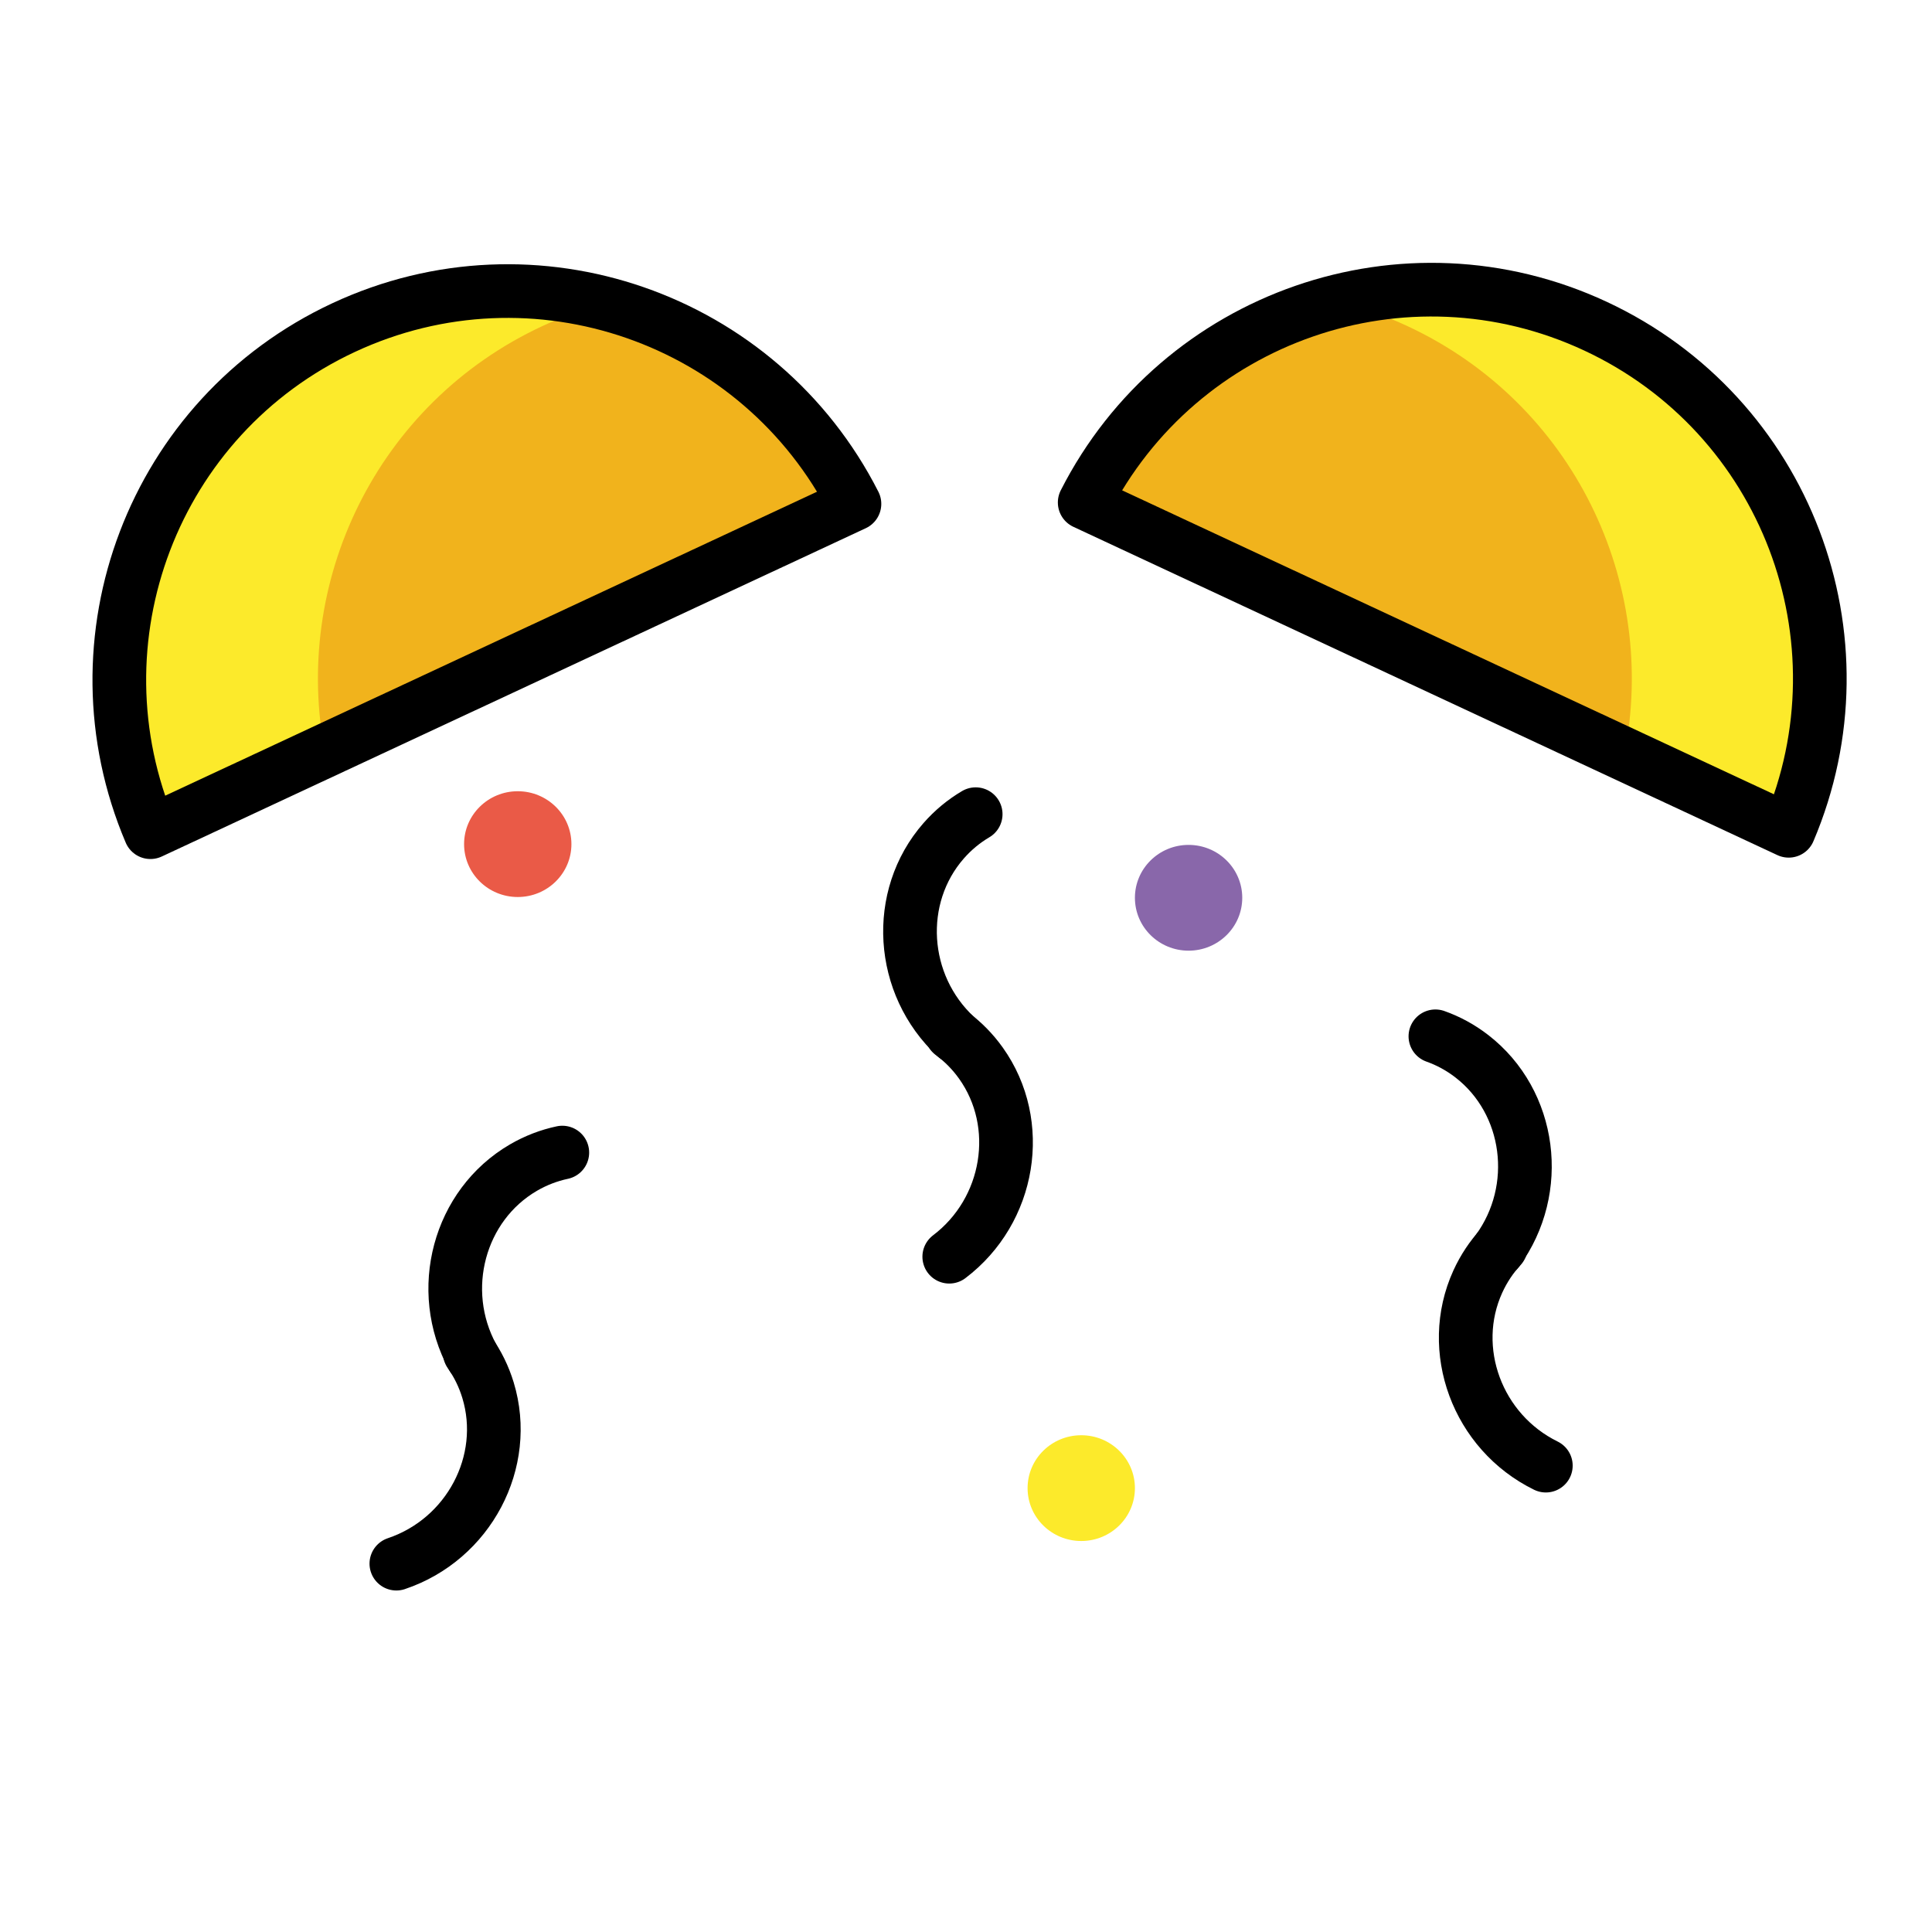
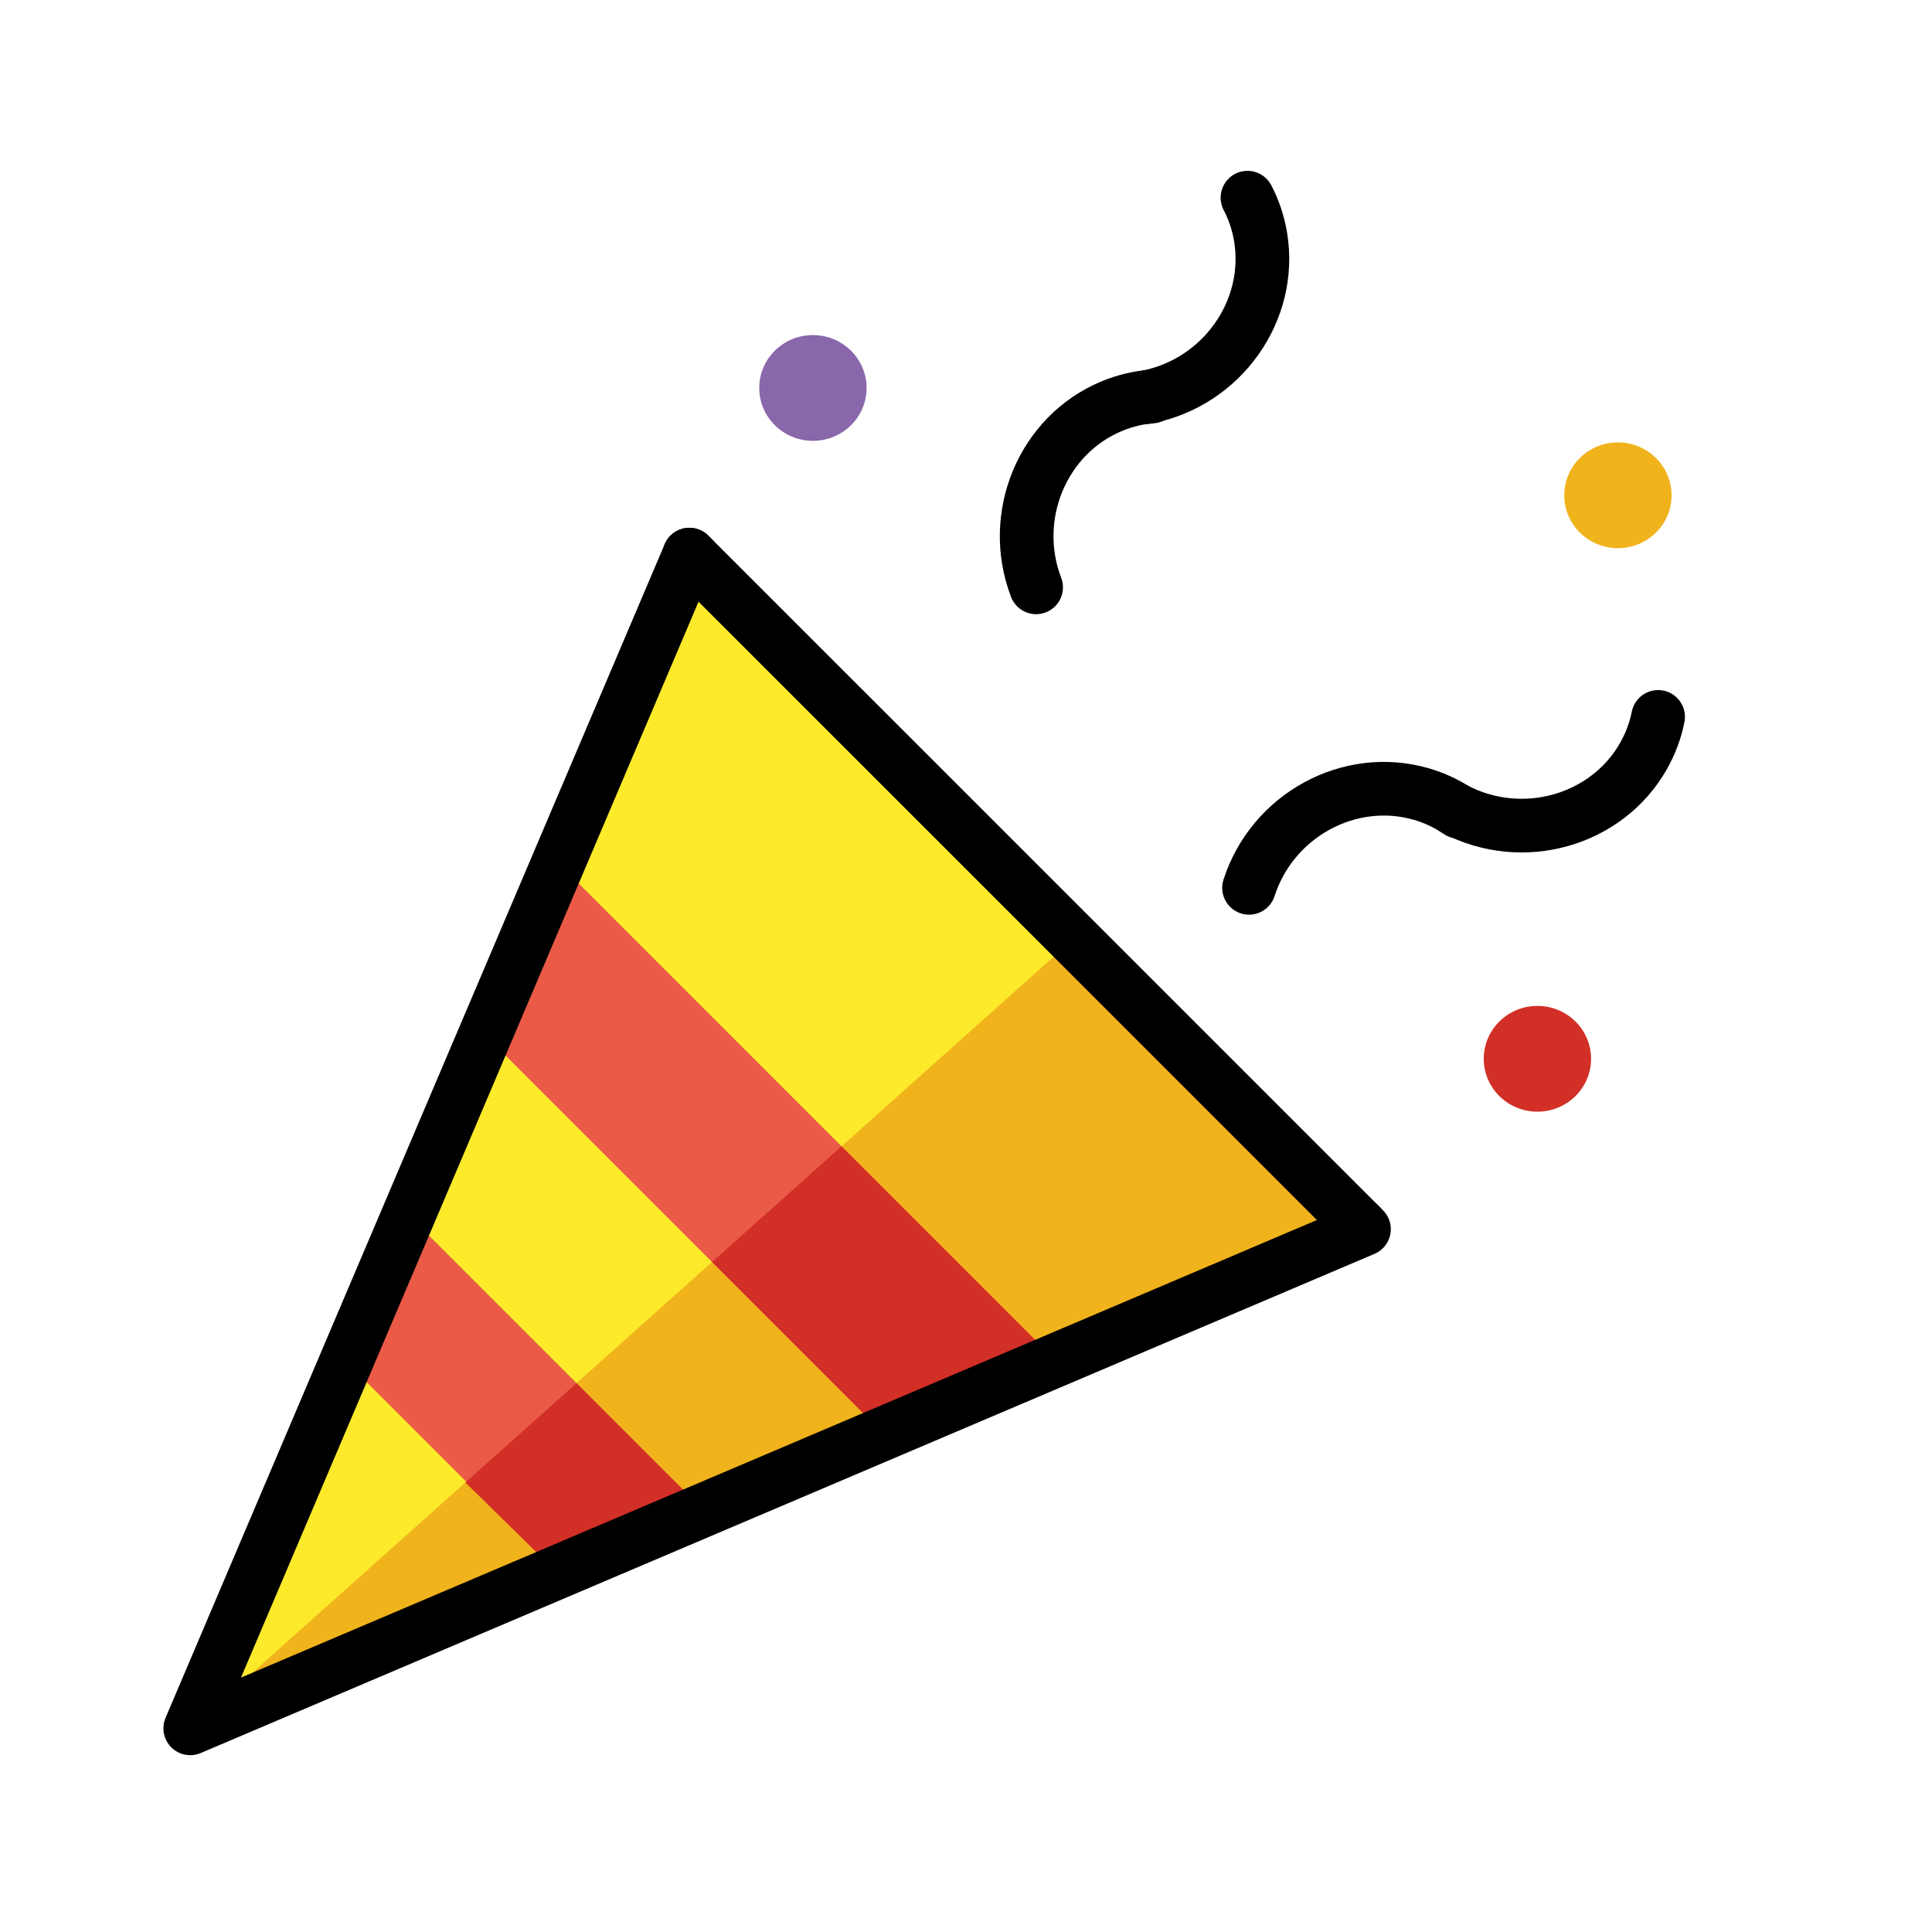
<svg xmlns="http://www.w3.org/2000/svg" viewBox="0 0 72 72" width="72" height="72">
  <g id="color">
-     <path fill="#f1b31c" stroke="none" d="M31.843,18.778c-3.526-6.934-11.93-9.884-19.035-6.571S2.561,23.855,5.606,31.013L31.843,18.778z" />
-     <path fill="#FCEA2B" stroke="none" d="M13.204,12.156c3.13-1.459,6.51-1.701,9.616-0.924c-0.883,0.221-1.759,0.525-2.616,0.924 c-6.176,2.88-9.351,9.553-8.078,15.95L6.002,30.961C2.957,23.803,6.099,15.469,13.204,12.156z" />
-     <path fill="#F1B31C" stroke="none" d="M66.66,30.961c3.045-7.158-0.097-15.493-7.202-18.806s-15.509-0.363-19.035,6.571 L66.66,30.961z" />
-     <path fill="#FCEA2B" stroke="none" d="M59.458,12.156c-3.13-1.459-6.51-1.701-9.616-0.924c0.883,0.221,1.759,0.525,2.616,0.924 c6.176,2.88,9.351,9.553,8.078,15.95l6.124,2.856C69.705,23.803,66.563,15.469,59.458,12.156z" />
-     <ellipse cx="19.295" cy="31.458" rx="2" ry="1.971" fill="#ea5a47" stroke="none" />
-     <ellipse cx="44.295" cy="33.458" rx="2" ry="1.971" fill="#8967aa" stroke="none" />
-     <ellipse cx="40.295" cy="55.458" rx="2" ry="1.971" fill="#FCEA2B" stroke="none" />
+     <polygon fill="#F1B31C" stroke="none" points="26.181,20.181 38.75,32.75 51.319,45.319 29.789,54.28 8.26,63.24 17.22,41.711" />
+     <polygon fill="#FCEA2B" stroke="none" points="40,35 25.692,20.669 16.391,42.539 7.09,64.409" />
+     <polygon fill="#EA5A47" stroke="none" points="15.224,45.285 26.286,56.347 20.755,58.598 12.958,50.801" />
+     <polygon fill="#D22F27" stroke="none" points="17.343,55.248 20.755,58.598 26.286,56.347 21.485,51.546" />
+     <polygon fill="#EA5A47" stroke="none" points="20.805,32.163 27.501,38.859 39.2,50.558 32.927,53.422 24.756,45.25 18.15,38.645" />
+     <polygon fill="#D22F27" stroke="none" points="26.537,47.031 32.927,53.422 39.2,50.558 31.362,42.72" />
+     <ellipse cx="30.295" cy="14.458" rx="2" ry="1.971" fill="#8967aa" stroke="none" />
+     <ellipse cx="60.295" cy="18.458" rx="2" ry="1.971" fill="#f1b31c" stroke="none" />
+     <ellipse cx="57.295" cy="39.458" rx="2" ry="1.971" fill="#d22f27" stroke="none" />
  </g>
+   <g id="hair" />
  <g id="skin" />
  <g id="skin-shadow" />
  <g id="line">
-     <path fill="none" stroke="#000000" stroke-linecap="round" stroke-linejoin="round" stroke-miterlimit="10" stroke-width="2" d="M31.843,18.778c-3.526-6.934-11.93-9.884-19.035-6.571S2.561,23.855,5.606,31.013L31.843,18.778z" />
-     <path fill="none" stroke="#000000" stroke-linecap="round" stroke-linejoin="round" stroke-miterlimit="10" stroke-width="2" d="M66.66,30.961c3.045-7.158-0.097-15.493-7.202-18.806s-15.509-0.363-19.035,6.571L66.66,30.961z" />
-     <path fill="none" stroke="#000000" stroke-linecap="round" stroke-linejoin="round" stroke-miterlimit="10" stroke-width="2" d="M36.361,30.342c-0.436,0.257-0.84,0.588-1.194,0.992c-1.835,2.094-1.632,5.361,0.452,7.297" />
-     <path fill="none" stroke="#000000" stroke-linecap="round" stroke-linejoin="round" stroke-miterlimit="10" stroke-width="2" d="M35.467,38.513c0.408,0.299,0.777,0.669,1.089,1.106c1.616,2.267,1.087,5.498-1.18,7.215" />
-     <path fill="none" stroke="#000000" stroke-linecap="round" stroke-linejoin="round" stroke-miterlimit="10" stroke-width="2" d="M20.956,42.953c-0.495,0.105-0.984,0.29-1.448,0.56c-2.406,1.401-3.254,4.563-1.895,7.061" />
-     <path fill="none" stroke="#000000" stroke-linecap="round" stroke-linejoin="round" stroke-miterlimit="10" stroke-width="2" d="M17.507,50.414c0.292,0.414,0.524,0.882,0.68,1.395c0.81,2.664-0.719,5.558-3.416,6.464" />
-     <path fill="none" stroke="#000000" stroke-linecap="round" stroke-linejoin="round" stroke-miterlimit="10" stroke-width="2" d="M53.493,38.62c0.477,0.169,0.937,0.416,1.362,0.746c2.201,1.705,2.626,4.951,0.95,7.249" />
-     <path fill="none" stroke="#000000" stroke-linecap="round" stroke-linejoin="round" stroke-miterlimit="10" stroke-width="2" d="M55.931,46.469c-0.344,0.372-0.635,0.805-0.858,1.294c-1.153,2.534-0.017,5.604,2.536,6.857" />
+     <polyline fill="none" stroke="#000000" stroke-linecap="round" stroke-linejoin="round" stroke-miterlimit="10" stroke-width="2" points="50.663,45.639 50.831,45.808 28.961,55.109 7.09,64.41 16.391,42.539 25.692,20.669" />
+     <polyline fill="none" stroke="#000000" stroke-linecap="round" stroke-linejoin="round" stroke-miterlimit="10" stroke-width="2" points="25.801,20.778 38.262,33.238 50.663,45.639" />
+     <line x1="25.692" x2="25.801" y1="20.669" y2="20.778" fill="none" stroke="#000000" stroke-linecap="round" stroke-linejoin="round" stroke-miterlimit="10" stroke-width="2" />
+     <path fill="none" stroke="#000000" stroke-linecap="round" stroke-linejoin="round" stroke-miterlimit="10" stroke-width="2" d="M46.49,7.367c0.235,0.449,0.403,0.943,0.49,1.473c0.451,2.747-1.447,5.414-4.239,5.957" />
+     <path fill="none" stroke="#000000" stroke-linecap="round" stroke-linejoin="round" stroke-miterlimit="10" stroke-width="2" d="M42.933,14.776c-0.505,0.038-1.013,0.157-1.509,0.364c-2.57,1.071-3.828,4.093-2.811,6.749" />
+     <path fill="none" stroke="#000000" stroke-linecap="round" stroke-linejoin="round" stroke-miterlimit="10" stroke-width="2" d="M61.793,26.717c-0.099,0.497-0.278,0.987-0.542,1.454c-1.372,2.422-4.523,3.309-7.038,1.98" />
+     <path fill="none" stroke="#000000" stroke-linecap="round" stroke-linejoin="round" stroke-miterlimit="10" stroke-width="2" d="M54.374,30.256c-0.417-0.287-0.888-0.513-1.404-0.663c-2.673-0.777-5.549,0.787-6.422,3.494" />
  </g>
</svg>
